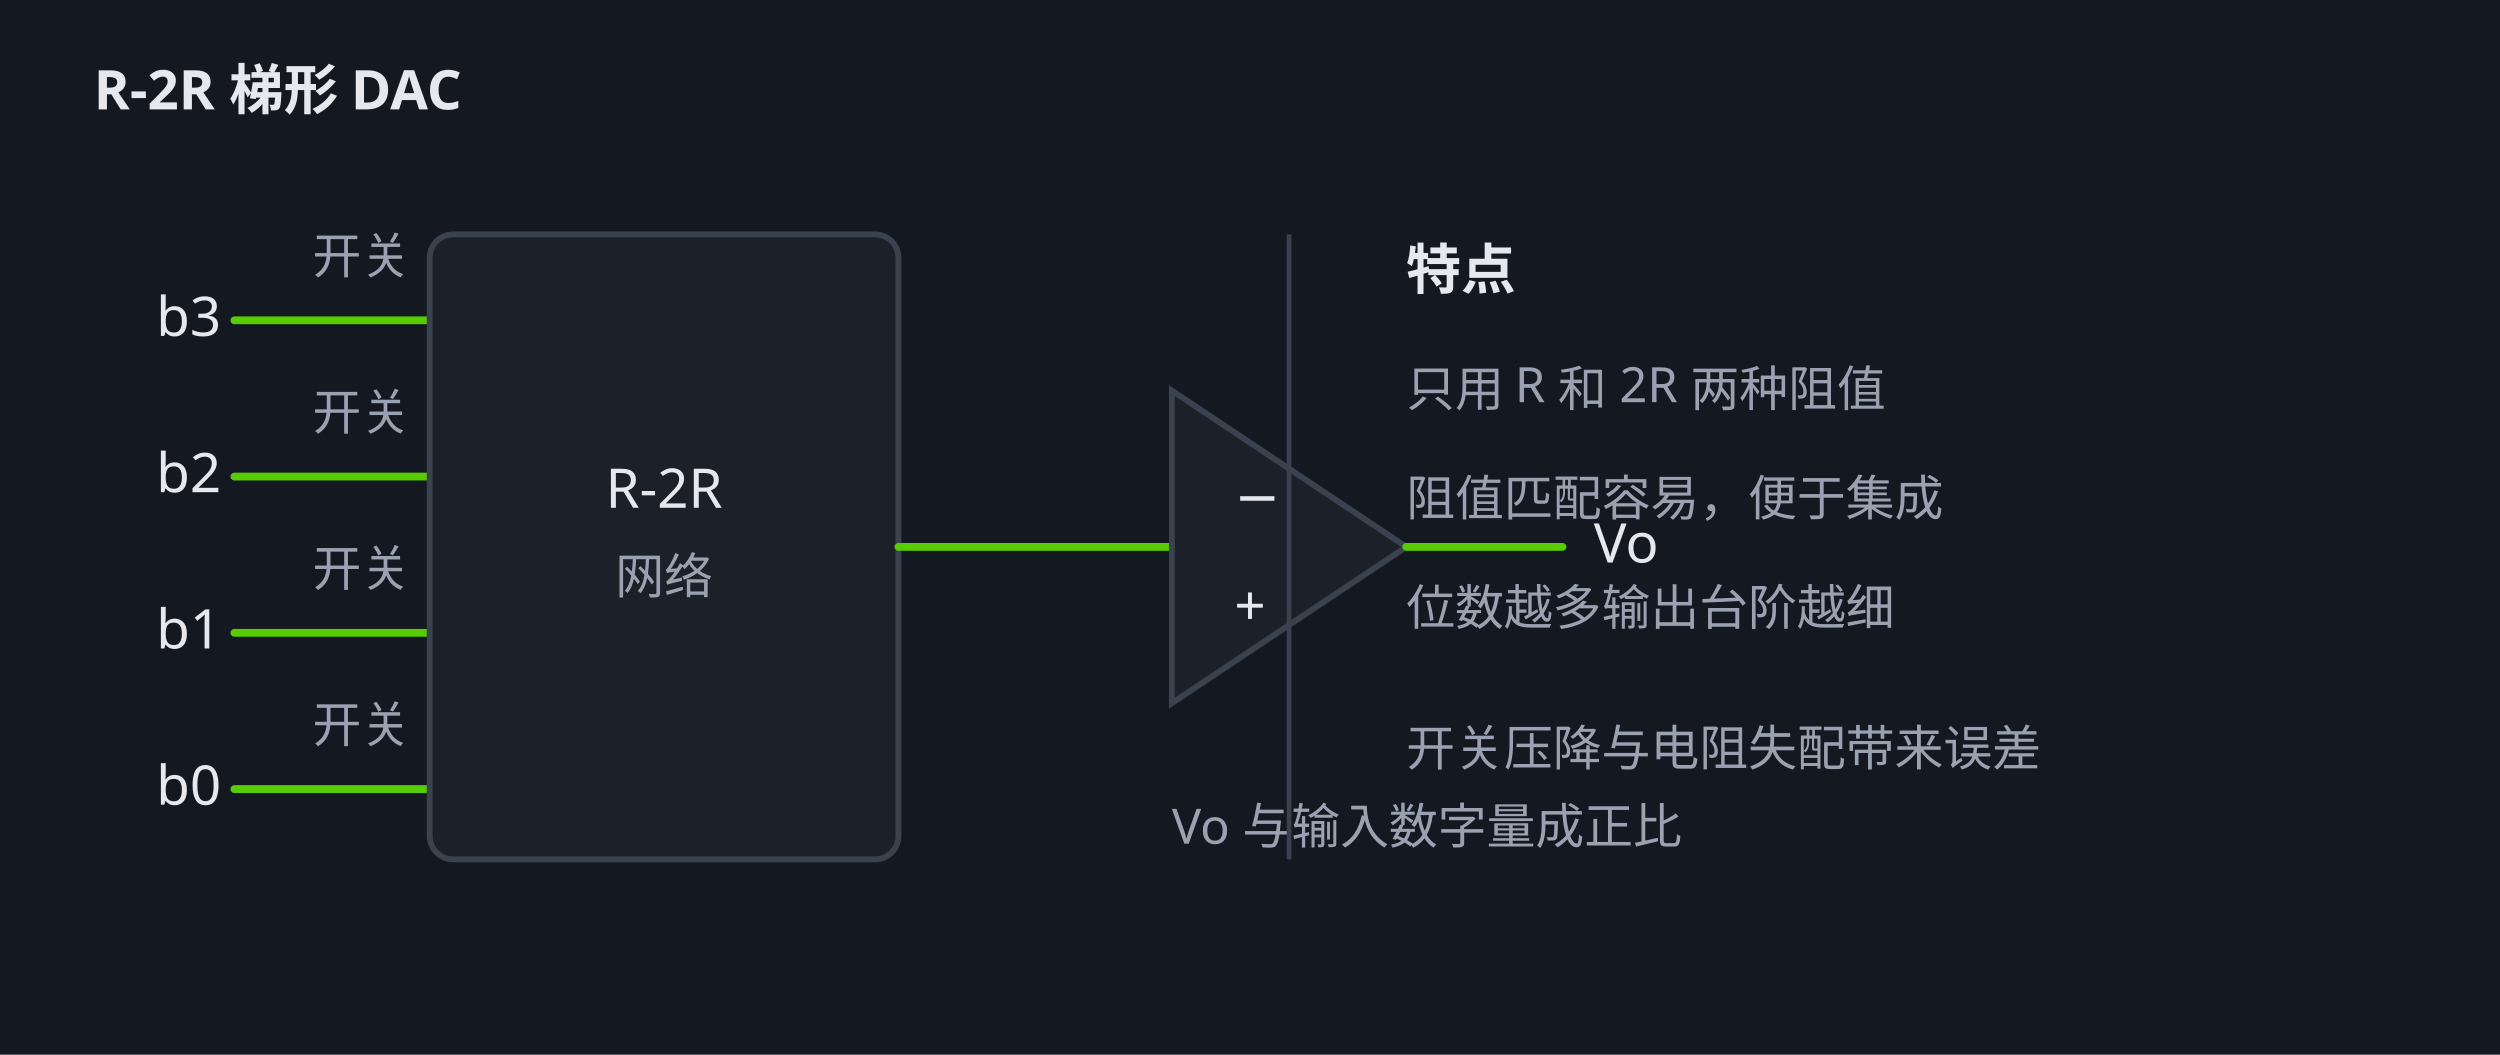
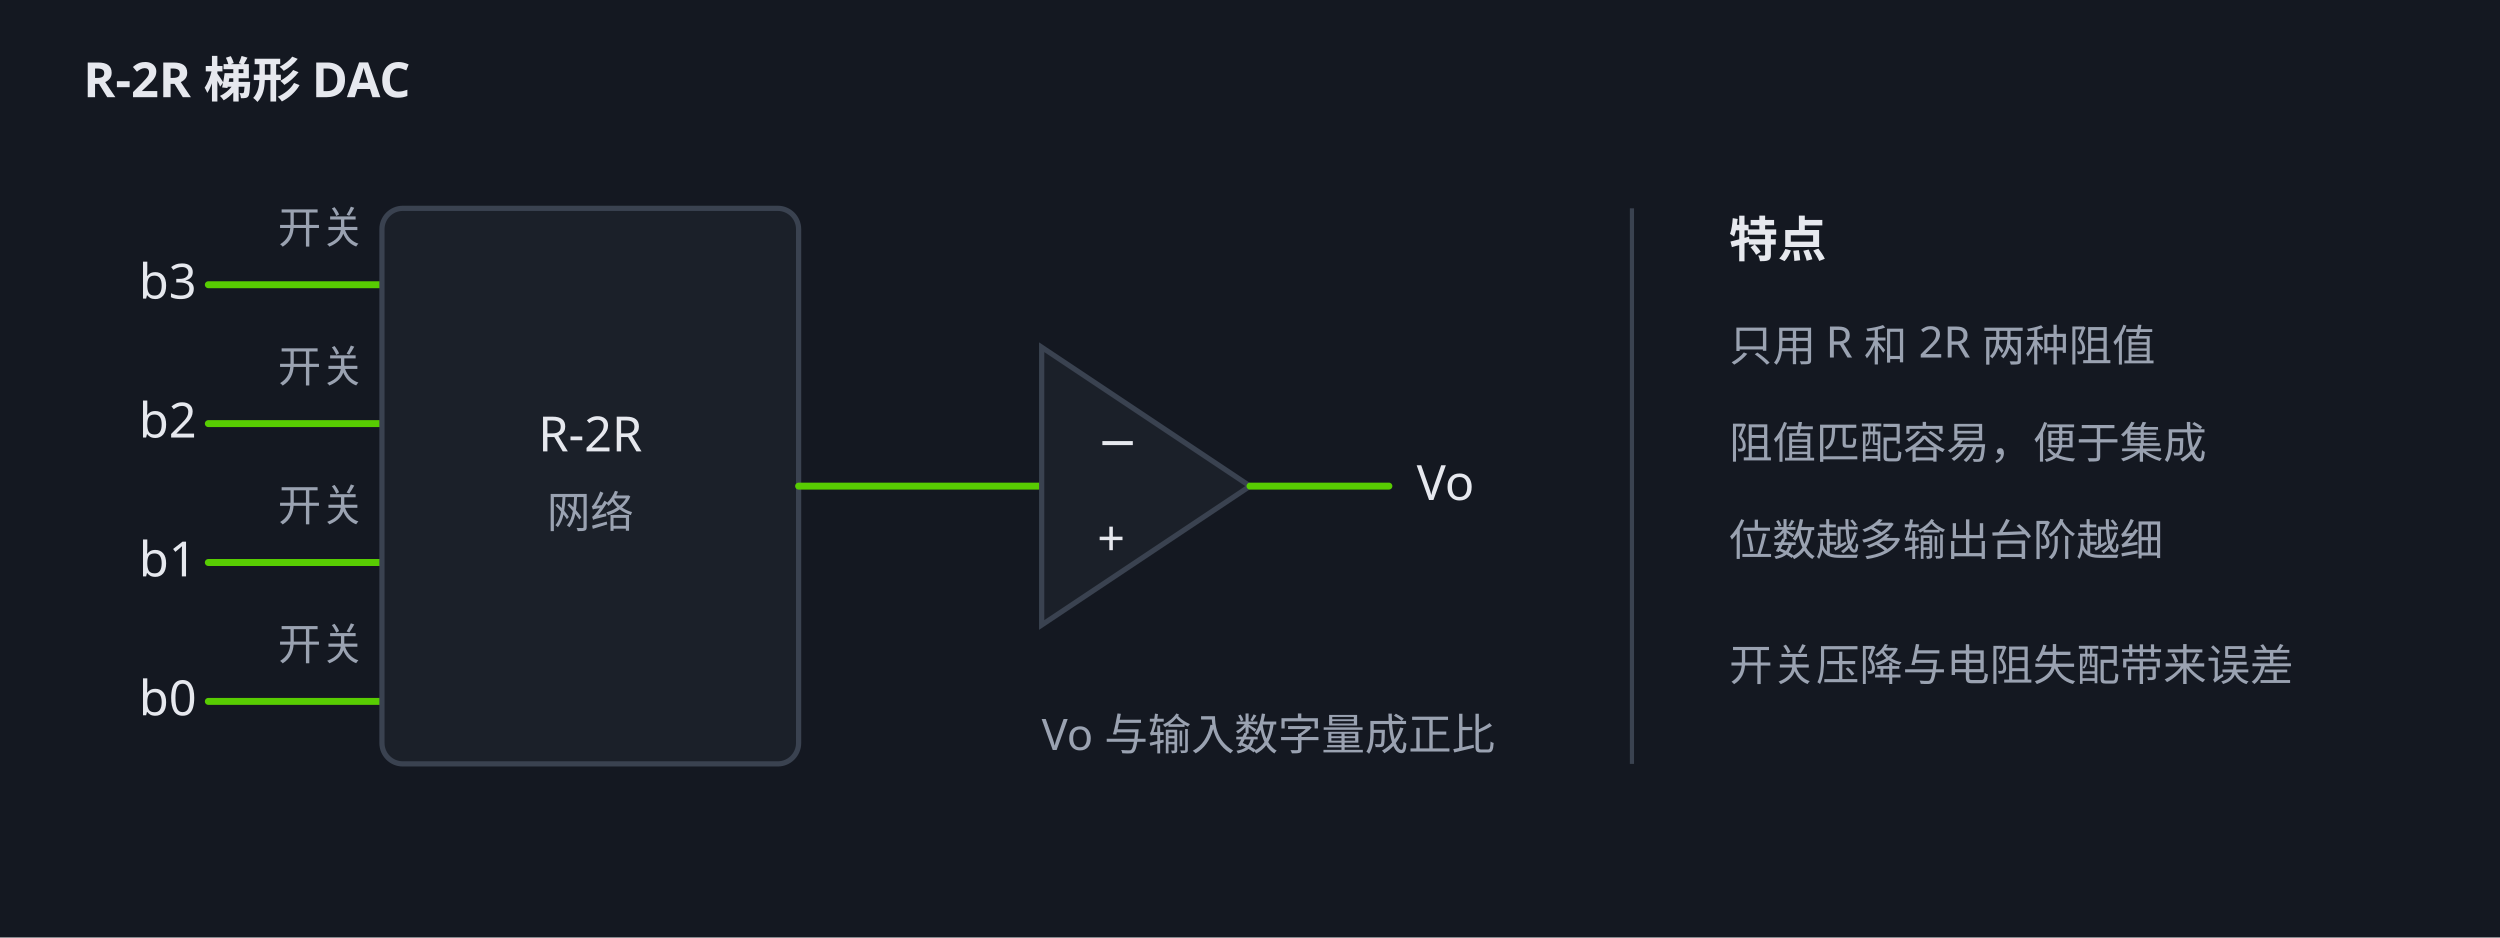
- <svg xmlns="http://www.w3.org/2000/svg" viewBox="0 0 640 270" role="img" aria-label="R-2R 梯形网络数模转换器">
+ <svg xmlns="http://www.w3.org/2000/svg" viewBox="0 0 720 270" role="img" aria-label="R-2R 梯形网络数模转换器">
  <style>
.s{fill:none;stroke:#58cc02;stroke-width:2;stroke-linecap:round;stroke-linejoin:round}
.t{fill:#e6e8ee;font-family:"Segoe UI","Microsoft YaHei",sans-serif;font-size:14px}
.b{fill:#e6e8ee;font-family:"Segoe UI","Microsoft YaHei",sans-serif;font-size:14px;font-weight:600}
.m{fill:#9aa2b1;font-family:"Segoe UI","Microsoft YaHei",sans-serif;font-size:12.5px}
.g{fill:none;stroke:#3a4250;stroke-width:1.2}
.box{fill:#1b2029;stroke:#3a4250;stroke-width:1.5}
</style>
  <rect width="100%" height="100%" fill="#141821" />
  <text x="24" y="28" class="b">R-2R 梯形 DAC</text>
  <text x="40" y="86" class="t">b3</text>
  <text x="40" y="126" class="t">b2</text>
  <text x="40" y="166" class="t">b1</text>
  <text x="40" y="206" class="t">b0</text>
  <line x1="60" y1="82" x2="110" y2="82" class="s" />
  <line x1="60" y1="122" x2="110" y2="122" class="s" />
  <line x1="60" y1="162" x2="110" y2="162" class="s" />
  <line x1="60" y1="202" x2="110" y2="202" class="s" />
  <rect x="110" y="60" width="120" height="160" rx="6" class="box" />
  <text x="170" y="130" class="t" text-anchor="middle">R-2R</text>
  <text x="170" y="152" class="m" text-anchor="middle">网络</text>
  <text x="80" y="70" class="m">开关</text>
  <text x="80" y="110" class="m">开关</text>
  <text x="80" y="150" class="m">开关</text>
  <text x="80" y="190" class="m">开关</text>
  <line x1="230" y1="140" x2="300" y2="140" class="s" />
  <path d="M300 100 l60 40 l-60 40 z" class="box" />
  <text x="316" y="132" class="t">−</text>
  <text x="316" y="160" class="t">+</text>
  <line x1="360" y1="140" x2="400" y2="140" class="s" />
  <text x="408" y="144" class="t">Vo</text>
  <text x="300" y="216" class="m">Vo 与输入数字量成正比</text>
-   <line x1="330" y1="60" x2="330" y2="220" class="g" />
-   <text x="360" y="74" class="b">特点</text>
-   <text x="360" y="104" class="m">只用 R 和 2R 两种阻值</text>
-   <text x="360" y="132" class="m">阻值匹配容易，便于集成</text>
-   <text x="360" y="160" class="m">位数越多输出台阶越细</text>
-   <text x="360" y="196" class="m">开关压降与电阻失配带来误差</text>
+   <line x1="470" y1="60" x2="470" y2="220" class="g" />
+   <text x="498" y="74" class="b">特点</text>
+   <text x="498" y="104" class="m">只用 R 和 2R 两种阻值</text>
+   <text x="498" y="132" class="m">阻值匹配容易，便于集成</text>
+   <text x="498" y="160" class="m">位数越多输出台阶越细</text>
+   <text x="498" y="196" class="m">开关压降与电阻失配带来误差</text>
</svg>
